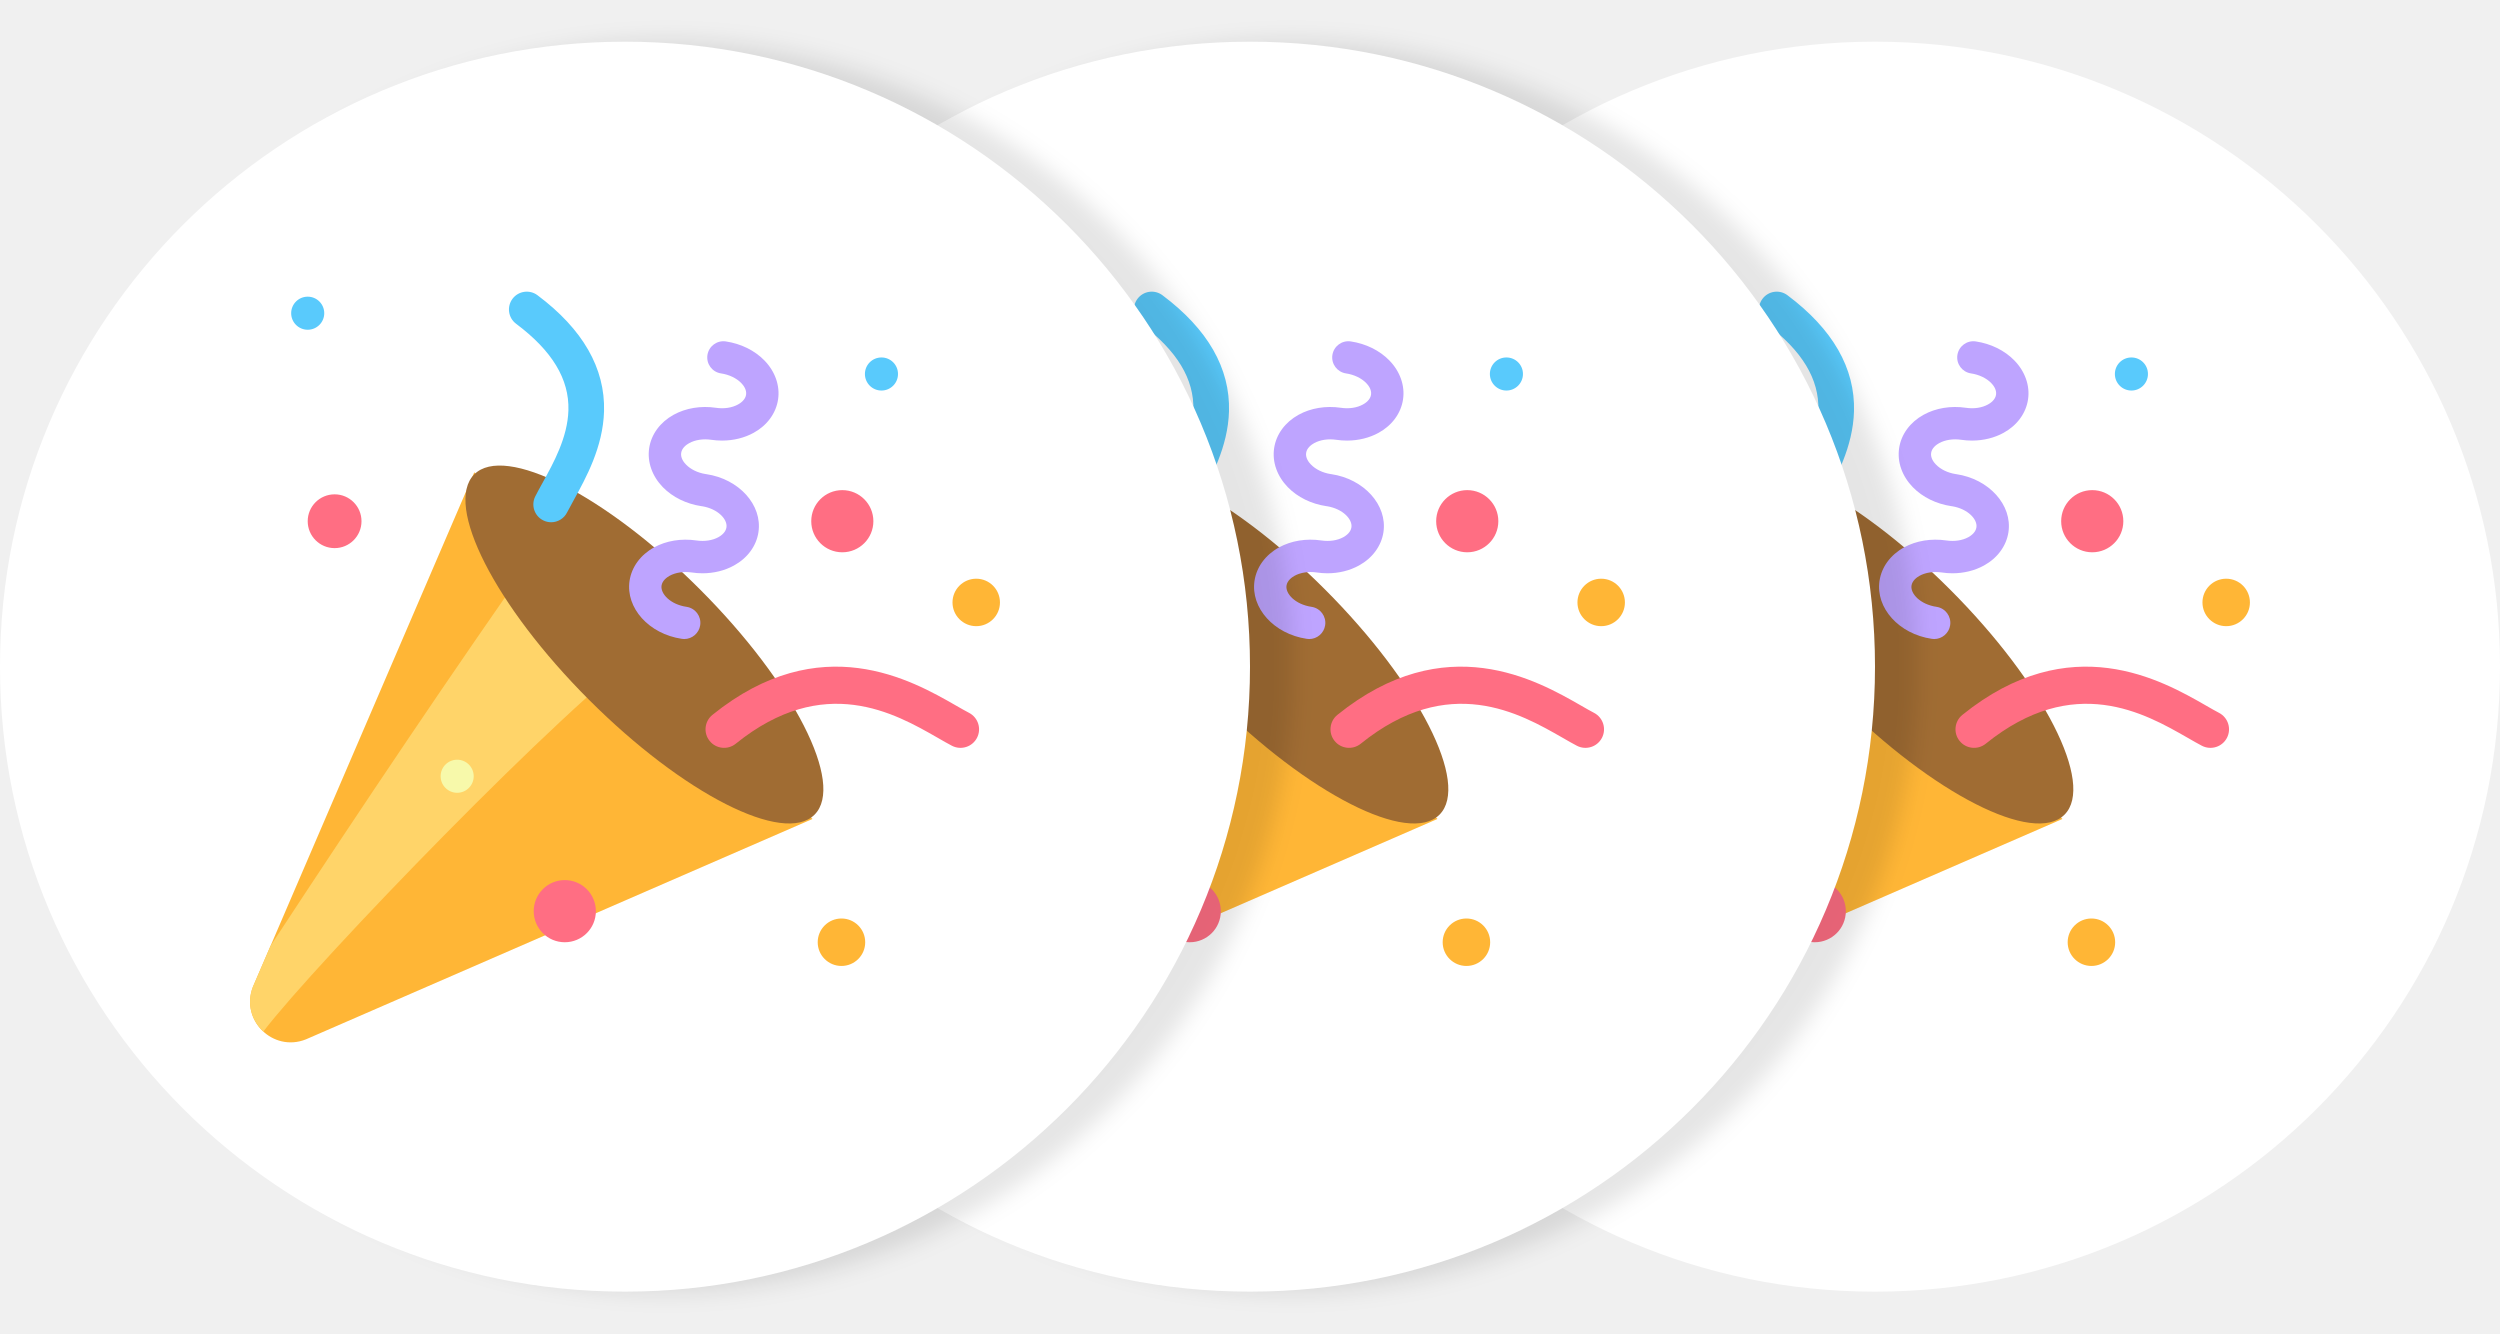
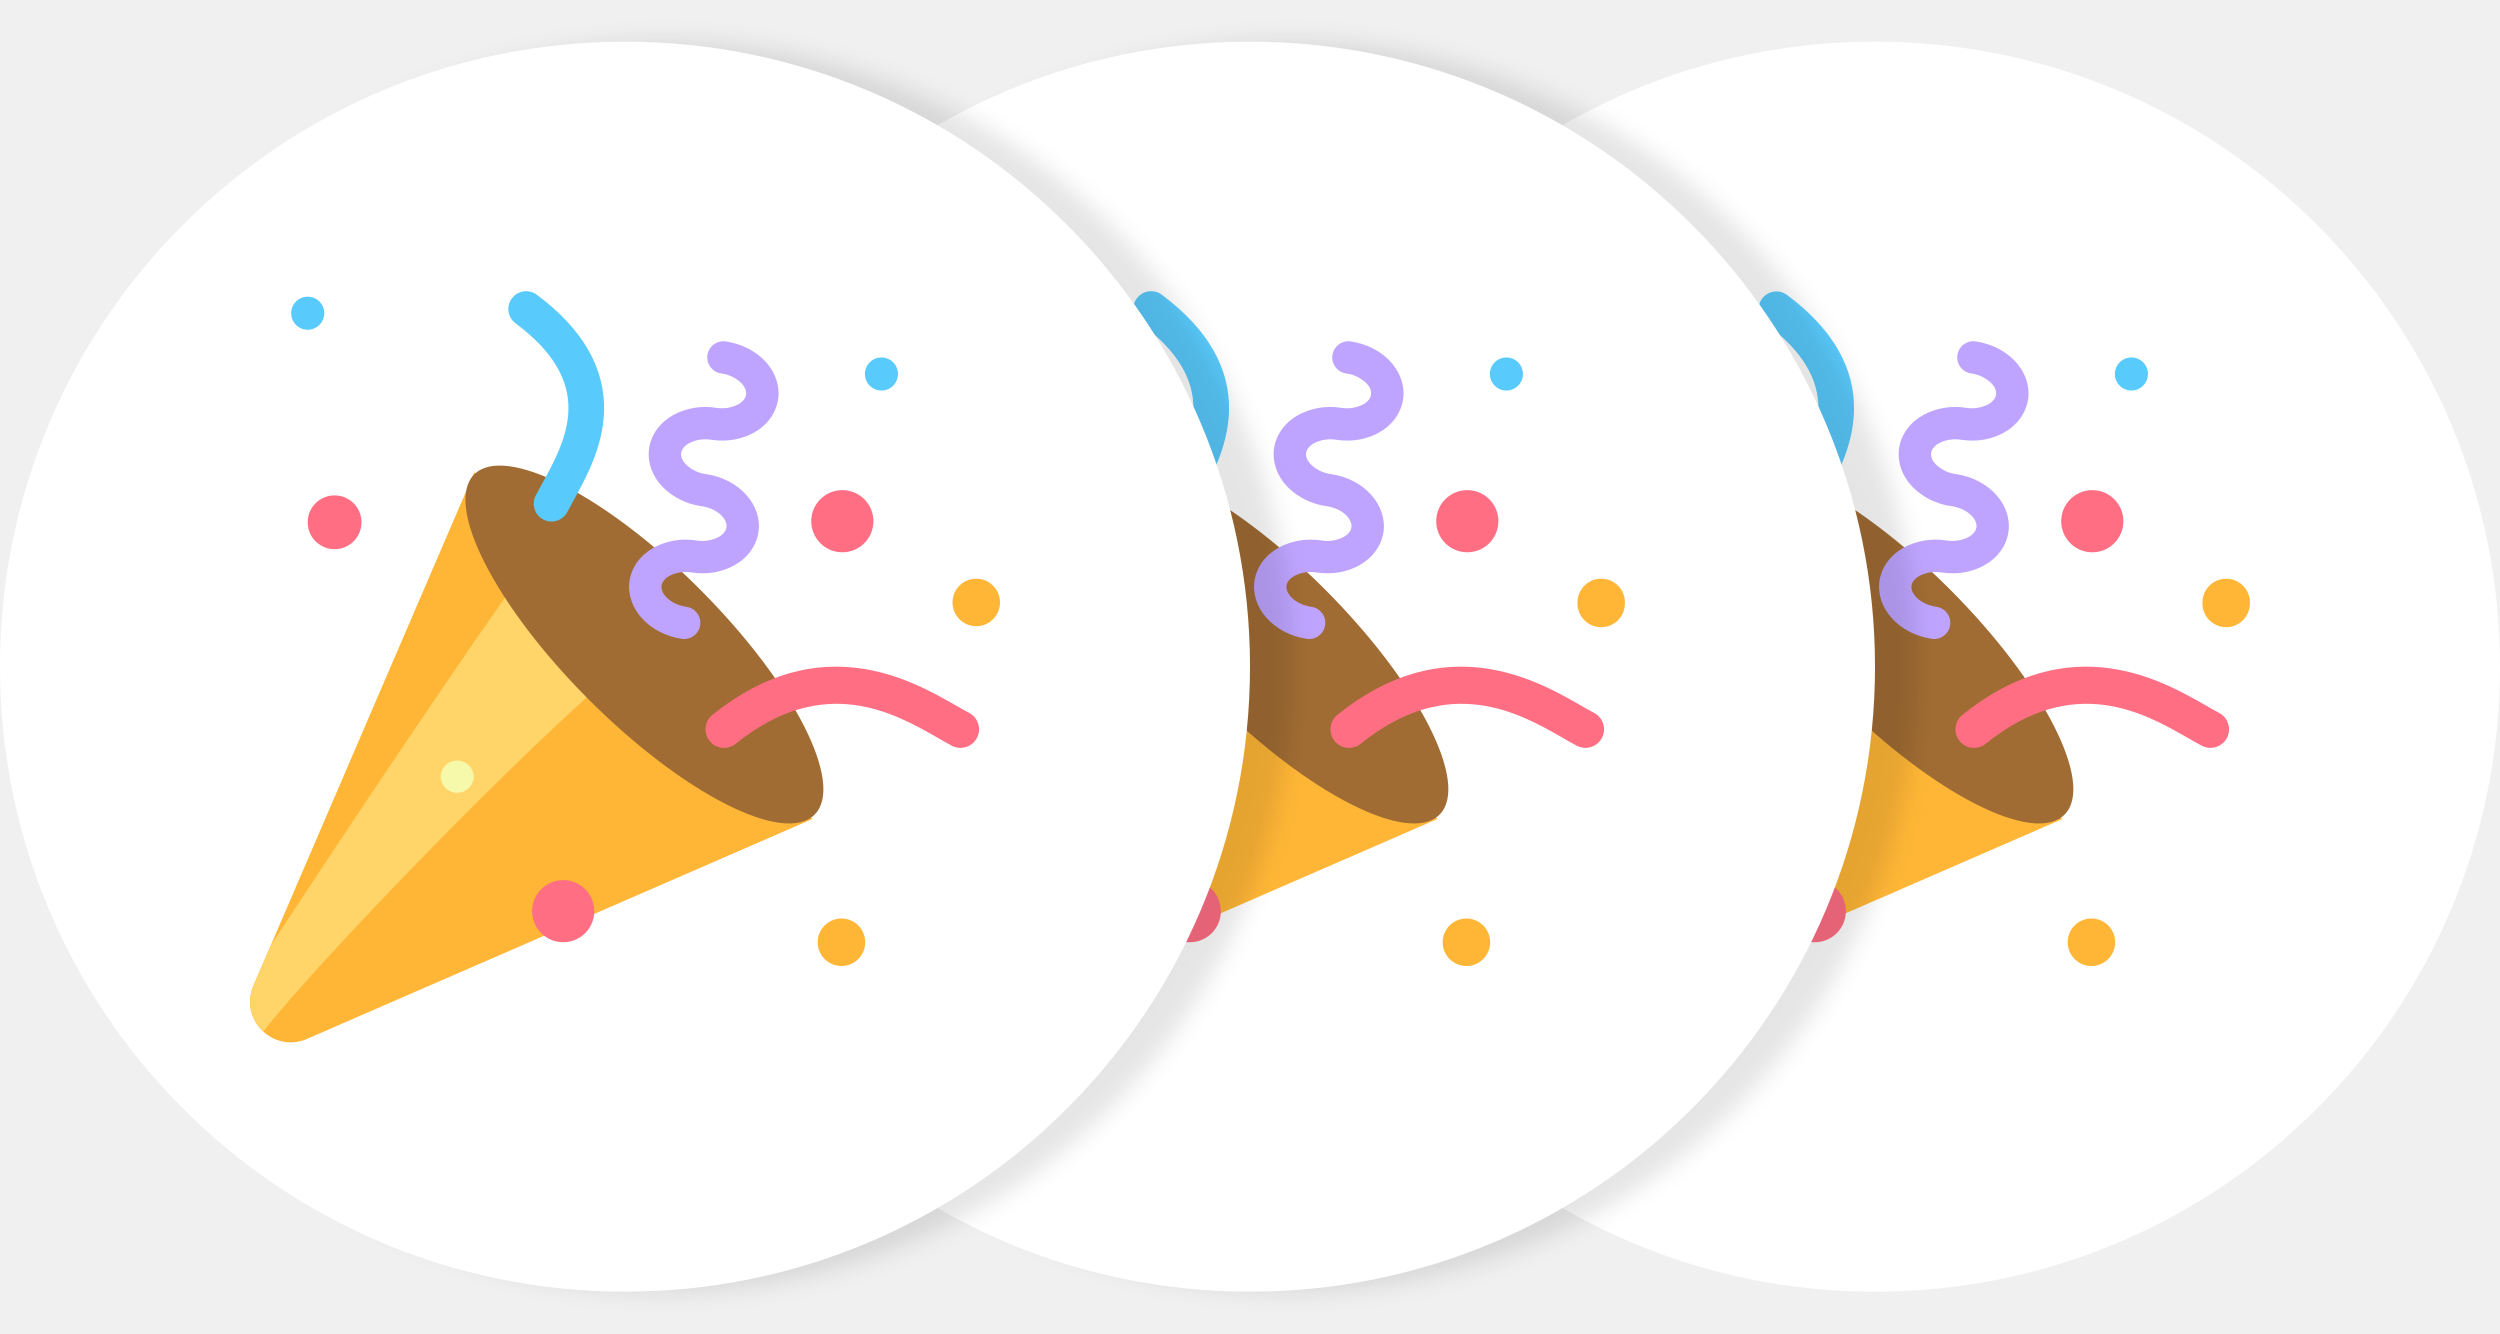
- <svg xmlns="http://www.w3.org/2000/svg" width="60" height="32" viewBox="0 0 60 32" fill="none">
-   <circle cx="45" cy="16" r="15" fill="white" />
-   <path d="M49.499 19.655L37.34 24.945C36.548 25.261 35.76 24.48 36.069 23.685L41.382 11.335" fill="#FFB636" />
-   <path d="M36.069 23.684L36.491 22.703C36.527 22.648 36.563 22.592 36.599 22.537C38.7 19.338 40.831 16.158 43.034 13.028L45.505 15.561C43.641 16.841 37.587 23.097 36.319 24.757C36.043 24.503 35.909 24.096 36.069 23.684V23.684Z" fill="#FFD469" />
-   <path d="M46.793 14.14C49.049 16.396 50.282 18.819 49.548 19.552C48.815 20.286 46.392 19.052 44.137 16.797C41.881 14.542 40.648 12.119 41.382 11.385C42.115 10.652 44.538 11.885 46.793 14.14V14.14Z" fill="#A06C33" />
-   <path d="M41.368 18.63C41.368 18.849 41.191 19.027 40.971 19.027C40.752 19.027 40.575 18.849 40.575 18.63C40.575 18.411 40.752 18.233 40.971 18.233C41.191 18.233 41.368 18.411 41.368 18.63Z" fill="#F7F9AA" />
-   <path d="M53.998 14.459C53.998 14.773 53.743 15.028 53.429 15.028C53.114 15.028 52.859 14.773 52.859 14.459C52.859 14.144 53.114 13.889 53.429 13.889C53.743 13.889 53.998 14.144 53.998 14.459V14.459ZM50.194 22.044C49.88 22.044 49.624 22.299 49.624 22.614C49.624 22.928 49.88 23.183 50.194 23.183C50.509 23.183 50.764 22.928 50.764 22.614C50.764 22.299 50.509 22.044 50.194 22.044Z" fill="#FFB636" />
-   <path d="M48.673 9.586C48.624 9.917 48.411 10.209 48.087 10.387C47.864 10.51 47.601 10.574 47.329 10.574C47.242 10.574 47.155 10.568 47.069 10.555C46.876 10.527 46.683 10.556 46.54 10.635C46.475 10.671 46.365 10.748 46.347 10.87C46.329 10.991 46.412 11.098 46.464 11.15C46.575 11.265 46.745 11.347 46.932 11.377C46.937 11.378 46.942 11.378 46.947 11.379C47.736 11.495 48.299 12.12 48.203 12.77C48.154 13.101 47.94 13.393 47.617 13.571C47.393 13.695 47.13 13.759 46.858 13.759C46.771 13.759 46.684 13.752 46.598 13.739C46.406 13.711 46.213 13.74 46.069 13.819C46.005 13.855 45.894 13.933 45.876 14.054C45.847 14.249 46.087 14.507 46.477 14.564C46.689 14.596 46.835 14.793 46.804 15.005C46.775 15.198 46.609 15.337 46.42 15.337C46.401 15.337 46.382 15.335 46.363 15.332C45.575 15.216 45.012 14.591 45.108 13.941C45.157 13.61 45.37 13.318 45.694 13.139C45.987 12.977 46.349 12.918 46.712 12.971C46.905 13 47.098 12.971 47.241 12.892C47.306 12.856 47.416 12.778 47.434 12.657C47.463 12.465 47.231 12.213 46.852 12.15C46.846 12.149 46.84 12.149 46.834 12.148C46.471 12.094 46.142 11.933 45.908 11.693C45.65 11.428 45.53 11.087 45.579 10.756C45.627 10.426 45.841 10.134 46.165 9.955C46.458 9.793 46.82 9.733 47.183 9.787C47.376 9.816 47.569 9.787 47.712 9.707C47.776 9.672 47.887 9.594 47.905 9.473C47.923 9.351 47.84 9.245 47.788 9.192C47.674 9.075 47.498 8.991 47.305 8.962C47.093 8.931 46.946 8.734 46.977 8.522C47.009 8.309 47.206 8.163 47.418 8.194C47.781 8.248 48.11 8.41 48.344 8.65C48.602 8.914 48.722 9.256 48.673 9.586V9.586Z" fill="#BEA4FF" />
-   <path d="M38.675 12.509C38.675 12.866 38.386 13.155 38.03 13.155C37.673 13.155 37.384 12.866 37.384 12.509C37.384 12.153 37.673 11.864 38.03 11.864C38.386 11.864 38.675 12.153 38.675 12.509ZM50.214 11.763C49.802 11.763 49.468 12.097 49.468 12.509C49.468 12.921 49.802 13.255 50.214 13.255C50.626 13.255 50.96 12.921 50.96 12.509C50.96 12.097 50.626 11.763 50.214 11.763ZM43.554 21.122C43.142 21.122 42.808 21.456 42.808 21.868C42.808 22.28 43.142 22.614 43.554 22.614C43.966 22.614 44.3 22.28 44.3 21.868C44.3 21.456 43.966 21.122 43.554 21.122ZM53.447 17.708C53.56 17.489 53.474 17.221 53.256 17.108C53.169 17.063 53.065 17.003 52.945 16.934C51.887 16.328 49.688 15.066 47.097 17.157C46.906 17.312 46.876 17.592 47.031 17.783C47.185 17.974 47.465 18.004 47.657 17.85C49.773 16.141 51.481 17.121 52.502 17.706C52.626 17.778 52.743 17.845 52.847 17.899C52.899 17.926 52.956 17.942 53.014 17.947C53.072 17.952 53.131 17.945 53.187 17.927C53.243 17.91 53.294 17.881 53.339 17.843C53.383 17.806 53.42 17.76 53.447 17.708V17.708Z" fill="#FF6E83" />
-   <path d="M51.551 8.976C51.551 9.195 51.373 9.373 51.154 9.373C50.935 9.373 50.757 9.195 50.757 8.976C50.757 8.756 50.935 8.579 51.154 8.579C51.374 8.579 51.551 8.756 51.551 8.976ZM37.384 7.12C37.165 7.12 36.987 7.298 36.987 7.517C36.987 7.736 37.165 7.914 37.384 7.914C37.603 7.914 37.781 7.736 37.781 7.517C37.781 7.298 37.603 7.12 37.384 7.12ZM43.608 12.3C43.653 12.212 43.708 12.112 43.767 12.006C44.064 11.467 44.471 10.73 44.496 9.871C44.525 8.839 43.988 7.901 42.898 7.085C42.709 6.944 42.441 6.982 42.3 7.171C42.158 7.36 42.196 7.629 42.386 7.77C43.252 8.419 43.662 9.098 43.641 9.846C43.622 10.498 43.287 11.105 43.018 11.592C42.956 11.705 42.897 11.811 42.846 11.912C42.739 12.122 42.822 12.38 43.033 12.487C43.093 12.518 43.159 12.534 43.227 12.534C43.306 12.534 43.383 12.512 43.45 12.471C43.518 12.43 43.572 12.371 43.608 12.3V12.3Z" fill="#59CAFC" />
+ <svg xmlns="http://www.w3.org/2000/svg" width="60" height="32" fill="none">
+   <circle cx="45" cy="16" r="15" fill="#fff" />
+   <path d="M49.499 19.655l-12.159 5.29c-.792.316-1.58-.465-1.272-1.26l5.314-12.35" fill="#FFB636" />
+   <path d="M36.069 23.684l.422-.981.108-.166c2.1-3.2 4.232-6.38 6.435-9.509l2.471 2.533c-1.864 1.28-7.918 7.536-9.186 9.196a.964.964 0 01-.25-1.073z" fill="#FFD469" />
+   <path d="M46.793 14.14c2.256 2.256 3.49 4.679 2.755 5.412-.733.734-3.156-.5-5.411-2.755-2.256-2.255-3.49-4.678-2.755-5.412.733-.733 3.156.5 5.411 2.755z" fill="#A06C33" />
+   <path d="M41.368 18.63a.397.397 0 11-.793 0 .397.397 0 01.793 0z" fill="#F7F9AA" />
+   <path d="M53.998 14.459a.57.57 0 11-1.139 0 .57.57 0 011.14 0zm-3.804 7.585a.57.57 0 100 1.14.57.57 0 000-1.14z" fill="#FFB636" />
+   <path d="M48.673 9.586c-.049.33-.262.623-.586.801a1.573 1.573 0 01-.758.187c-.087 0-.174-.006-.26-.019a.859.859 0 00-.53.08c-.064.036-.174.113-.192.235-.018.121.065.228.117.28a.853.853 0 00.468.227c.005 0 .01 0 .015.002.789.116 1.352.74 1.255 1.391-.048.331-.262.623-.585.801a1.572 1.572 0 01-.76.188c-.086 0-.173-.007-.259-.02a.858.858 0 00-.529.08c-.064.036-.175.114-.193.235-.029.195.21.453.6.51a.388.388 0 01-.113.768c-.788-.116-1.351-.74-1.255-1.392.049-.33.262-.622.586-.8a1.625 1.625 0 011.018-.169.86.86 0 00.53-.08c.064-.035.174-.113.192-.234.029-.192-.203-.444-.582-.507l-.018-.002a1.625 1.625 0 01-.926-.455c-.258-.265-.378-.606-.33-.937.05-.33.263-.622.587-.8a1.625 1.625 0 011.018-.169.86.86 0 00.53-.08c.063-.035.174-.113.192-.234.018-.122-.065-.228-.117-.281a.859.859 0 00-.483-.23.388.388 0 01.113-.768c.363.054.692.216.926.456.258.264.378.606.33.936z" fill="#BEA4FF" />
+   <path d="M38.675 12.51a.646.646 0 11-1.291 0 .646.646 0 011.291 0zm11.54-.747a.746.746 0 100 1.492.746.746 0 000-1.492zm-6.66 9.36a.746.746 0 100 1.491.746.746 0 000-1.492zm9.892-3.415a.445.445 0 00-.191-.6 8.638 8.638 0 01-.311-.174c-1.058-.606-3.257-1.868-5.848.223a.445.445 0 00.56.693c2.116-1.709 3.824-.729 4.845-.144.124.072.24.139.345.193a.446.446 0 00.6-.191z" fill="#FF6E83" />
+   <path d="M51.551 8.976a.397.397 0 11-.794 0 .397.397 0 01.794 0zM37.384 7.12a.397.397 0 100 .794.397.397 0 000-.794zm6.224 5.18c.045-.088.1-.188.159-.294.297-.539.704-1.276.729-2.135.03-1.032-.508-1.97-1.598-2.786a.428.428 0 10-.513.685c.867.649 1.277 1.328 1.256 2.076-.019.652-.354 1.259-.623 1.746-.062.113-.12.22-.172.32a.428.428 0 00.762.388z" fill="#59CAFC" />
  <g filter="url(#filter0_d)">
-     <circle cx="30" cy="16" r="15" fill="white" />
+     <circle cx="30" cy="16" r="15" fill="#fff" />
  </g>
-   <path d="M34.499 19.655L22.34 24.945C21.548 25.261 20.76 24.48 21.069 23.685L26.382 11.335" fill="#FFB636" />
-   <path d="M21.069 23.684L21.491 22.703C21.527 22.648 21.563 22.592 21.599 22.537C23.7 19.338 25.831 16.158 28.034 13.028L30.506 15.561C28.641 16.841 22.587 23.097 21.319 24.757C21.043 24.503 20.909 24.096 21.069 23.684V23.684Z" fill="#FFD469" />
-   <path d="M31.793 14.14C34.049 16.396 35.282 18.819 34.548 19.552C33.815 20.286 31.392 19.052 29.137 16.797C26.881 14.542 25.648 12.119 26.381 11.385C27.115 10.652 29.538 11.885 31.793 14.14V14.14Z" fill="#A06C33" />
-   <path d="M26.368 18.63C26.368 18.849 26.191 19.027 25.971 19.027C25.752 19.027 25.575 18.849 25.575 18.63C25.575 18.411 25.752 18.233 25.971 18.233C26.191 18.233 26.368 18.411 26.368 18.63Z" fill="#F7F9AA" />
-   <path d="M38.998 14.459C38.998 14.773 38.743 15.028 38.429 15.028C38.114 15.028 37.859 14.773 37.859 14.459C37.859 14.144 38.114 13.889 38.429 13.889C38.743 13.889 38.998 14.144 38.998 14.459V14.459ZM35.194 22.044C34.88 22.044 34.624 22.299 34.624 22.614C34.624 22.928 34.88 23.183 35.194 23.183C35.509 23.183 35.764 22.928 35.764 22.614C35.764 22.299 35.509 22.044 35.194 22.044Z" fill="#FFB636" />
-   <path d="M33.673 9.586C33.624 9.917 33.411 10.209 33.087 10.387C32.864 10.51 32.601 10.574 32.329 10.574C32.242 10.574 32.155 10.568 32.069 10.555C31.876 10.527 31.683 10.556 31.54 10.635C31.475 10.671 31.365 10.748 31.347 10.87C31.329 10.991 31.412 11.098 31.464 11.15C31.575 11.265 31.745 11.347 31.932 11.377C31.937 11.378 31.942 11.378 31.948 11.379C32.736 11.495 33.299 12.12 33.203 12.77C33.154 13.101 32.94 13.393 32.617 13.571C32.393 13.695 32.13 13.759 31.858 13.759C31.771 13.759 31.684 13.752 31.598 13.739C31.406 13.711 31.213 13.74 31.069 13.819C31.005 13.855 30.894 13.933 30.876 14.054C30.847 14.249 31.087 14.507 31.477 14.564C31.689 14.596 31.835 14.793 31.804 15.005C31.775 15.198 31.61 15.337 31.42 15.337C31.401 15.337 31.382 15.335 31.363 15.332C30.575 15.216 30.012 14.591 30.108 13.941C30.157 13.61 30.37 13.318 30.694 13.139C30.988 12.977 31.349 12.918 31.712 12.971C31.905 13 32.098 12.971 32.241 12.892C32.306 12.856 32.416 12.778 32.434 12.657C32.463 12.465 32.231 12.213 31.852 12.15C31.846 12.149 31.84 12.149 31.834 12.148C31.471 12.094 31.142 11.933 30.908 11.693C30.65 11.428 30.53 11.087 30.579 10.756C30.628 10.426 30.841 10.134 31.165 9.955C31.458 9.793 31.82 9.733 32.183 9.787C32.376 9.816 32.569 9.787 32.712 9.707C32.776 9.672 32.887 9.594 32.905 9.473C32.923 9.351 32.84 9.245 32.788 9.192C32.674 9.075 32.498 8.991 32.305 8.962C32.093 8.931 31.946 8.734 31.977 8.522C32.009 8.309 32.206 8.163 32.418 8.194C32.781 8.248 33.11 8.41 33.344 8.65C33.602 8.914 33.722 9.256 33.673 9.586V9.586Z" fill="#BEA4FF" />
-   <path d="M23.675 12.509C23.675 12.866 23.386 13.155 23.03 13.155C22.673 13.155 22.384 12.866 22.384 12.509C22.384 12.153 22.673 11.864 23.03 11.864C23.386 11.864 23.675 12.153 23.675 12.509ZM35.214 11.763C34.802 11.763 34.468 12.097 34.468 12.509C34.468 12.921 34.802 13.255 35.214 13.255C35.626 13.255 35.96 12.921 35.96 12.509C35.96 12.097 35.626 11.763 35.214 11.763ZM28.554 21.122C28.142 21.122 27.808 21.456 27.808 21.868C27.808 22.28 28.142 22.614 28.554 22.614C28.966 22.614 29.3 22.28 29.3 21.868C29.3 21.456 28.966 21.122 28.554 21.122ZM38.447 17.708C38.56 17.489 38.474 17.221 38.256 17.108C38.169 17.063 38.065 17.003 37.945 16.934C36.887 16.328 34.688 15.066 32.097 17.157C31.906 17.312 31.876 17.592 32.031 17.783C32.185 17.974 32.465 18.004 32.657 17.85C34.773 16.141 36.481 17.121 37.502 17.706C37.626 17.778 37.743 17.845 37.847 17.899C37.899 17.926 37.956 17.942 38.014 17.947C38.072 17.952 38.131 17.945 38.187 17.927C38.243 17.91 38.294 17.881 38.339 17.843C38.383 17.806 38.42 17.76 38.447 17.708V17.708Z" fill="#FF6E83" />
-   <path d="M36.551 8.976C36.551 9.195 36.373 9.373 36.154 9.373C35.935 9.373 35.757 9.195 35.757 8.976C35.757 8.756 35.935 8.579 36.154 8.579C36.374 8.579 36.551 8.756 36.551 8.976ZM22.384 7.12C22.165 7.12 21.987 7.298 21.987 7.517C21.987 7.736 22.165 7.914 22.384 7.914C22.604 7.914 22.781 7.736 22.781 7.517C22.781 7.298 22.604 7.12 22.384 7.12ZM28.608 12.3C28.653 12.212 28.708 12.112 28.767 12.006C29.064 11.467 29.471 10.73 29.496 9.871C29.525 8.839 28.988 7.901 27.898 7.085C27.709 6.944 27.441 6.982 27.3 7.171C27.158 7.36 27.196 7.629 27.386 7.77C28.252 8.419 28.662 9.098 28.641 9.846C28.622 10.498 28.287 11.105 28.018 11.592C27.956 11.705 27.897 11.811 27.846 11.912C27.739 12.122 27.822 12.38 28.033 12.487C28.093 12.518 28.159 12.534 28.227 12.534C28.306 12.534 28.383 12.512 28.45 12.471C28.518 12.43 28.572 12.371 28.608 12.3V12.3Z" fill="#59CAFC" />
+   <path d="M34.499 19.655l-12.159 5.29c-.792.316-1.58-.465-1.271-1.26l5.313-12.35" fill="#FFB636" />
+   <path d="M21.069 23.684l.422-.981.108-.166c2.1-3.2 4.232-6.38 6.435-9.509l2.472 2.533c-1.865 1.28-7.919 7.536-9.187 9.196a.964.964 0 01-.25-1.073z" fill="#FFD469" />
+   <path d="M31.793 14.14c2.256 2.256 3.49 4.679 2.755 5.412-.733.734-3.156-.5-5.411-2.755-2.256-2.255-3.49-4.678-2.756-5.412.734-.733 3.157.5 5.412 2.755z" fill="#A06C33" />
+   <path d="M26.368 18.63a.397.397 0 11-.793 0 .397.397 0 01.793 0z" fill="#F7F9AA" />
+   <path d="M38.998 14.459a.57.57 0 11-1.139 0 .57.57 0 011.14 0zm-3.804 7.585a.57.57 0 100 1.14.57.57 0 000-1.14z" fill="#FFB636" />
+   <path d="M33.673 9.586c-.049.33-.262.623-.586.801a1.573 1.573 0 01-.758.187c-.087 0-.174-.006-.26-.019a.859.859 0 00-.53.08c-.064.036-.174.113-.192.235-.018.121.065.228.117.28a.853.853 0 00.468.227c.005 0 .01 0 .016.002.788.116 1.35.74 1.255 1.391-.05.331-.263.623-.587.801a1.572 1.572 0 01-.758.188c-.087 0-.174-.007-.26-.02a.858.858 0 00-.529.08c-.064.036-.175.114-.193.235-.029.195.21.453.6.51a.388.388 0 01-.113.768c-.788-.116-1.351-.74-1.255-1.392.049-.33.262-.622.586-.8a1.625 1.625 0 011.018-.169.86.86 0 00.53-.08c.064-.035.174-.113.192-.234.029-.192-.203-.444-.582-.507l-.018-.002a1.625 1.625 0 01-.926-.455c-.258-.265-.378-.606-.33-.937.05-.33.263-.622.587-.8a1.625 1.625 0 011.018-.169.86.86 0 00.53-.08c.063-.035.174-.113.192-.234.018-.122-.065-.228-.117-.281a.859.859 0 00-.483-.23.388.388 0 01.113-.768c.363.054.692.216.926.456.258.264.378.606.33.936z" fill="#BEA4FF" />
+   <path d="M23.675 12.51a.646.646 0 11-1.291 0 .646.646 0 011.291 0zm11.54-.747a.746.746 0 100 1.492.746.746 0 000-1.492zm-6.66 9.36a.746.746 0 100 1.491.746.746 0 000-1.492zm9.892-3.415a.445.445 0 00-.191-.6 8.638 8.638 0 01-.311-.174c-1.058-.606-3.257-1.868-5.848.223a.445.445 0 00.56.693c2.116-1.709 3.824-.729 4.845-.144.124.072.24.139.345.193a.446.446 0 00.6-.191z" fill="#FF6E83" />
+   <path d="M36.551 8.976a.397.397 0 11-.794 0 .397.397 0 01.794 0zM22.384 7.12a.397.397 0 100 .794.397.397 0 000-.794zm6.224 5.18c.045-.088.1-.188.159-.294.297-.539.704-1.276.729-2.135.03-1.032-.508-1.97-1.598-2.786a.428.428 0 10-.512.685c.866.649 1.276 1.328 1.255 2.076-.019.652-.354 1.259-.623 1.746-.062.113-.12.22-.172.32a.428.428 0 00.762.388z" fill="#59CAFC" />
  <g filter="url(#filter1_d)">
-     <circle cx="15" cy="16" r="15" fill="white" />
+     <circle cx="15" cy="16" r="15" fill="#fff" />
  </g>
-   <path d="M19.5 19.655L7.341 24.945C6.549 25.261 5.761 24.48 6.07 23.685L11.383 11.335" fill="#FFB636" />
-   <path d="M6.069 23.684L6.492 22.703C6.528 22.648 6.564 22.592 6.6 22.537C8.701 19.338 10.832 16.158 13.035 13.028L15.507 15.561C13.642 16.841 7.588 23.097 6.32 24.757C6.044 24.503 5.91 24.096 6.069 23.684V23.684Z" fill="#FFD469" />
-   <path d="M16.794 14.14C19.05 16.396 20.283 18.819 19.549 19.552C18.816 20.286 16.393 19.052 14.138 16.797C11.882 14.542 10.649 12.119 11.382 11.385C12.116 10.652 14.539 11.885 16.794 14.14V14.14Z" fill="#A06C33" />
-   <path d="M11.369 18.63C11.369 18.849 11.191 19.027 10.972 19.027C10.753 19.027 10.575 18.849 10.575 18.63C10.575 18.411 10.753 18.233 10.972 18.233C11.191 18.233 11.369 18.411 11.369 18.63Z" fill="#F7F9AA" />
-   <path d="M23.999 14.459C23.999 14.773 23.744 15.028 23.43 15.028C23.115 15.028 22.86 14.773 22.86 14.459C22.86 14.144 23.115 13.889 23.43 13.889C23.744 13.889 23.999 14.144 23.999 14.459V14.459ZM20.195 22.044C19.881 22.044 19.625 22.299 19.625 22.614C19.625 22.928 19.881 23.183 20.195 23.183C20.51 23.183 20.765 22.928 20.765 22.614C20.765 22.299 20.51 22.044 20.195 22.044Z" fill="#FFB636" />
-   <path d="M18.674 9.586C18.625 9.917 18.412 10.209 18.088 10.387C17.865 10.51 17.602 10.574 17.33 10.574C17.243 10.574 17.156 10.568 17.07 10.555C16.877 10.527 16.684 10.556 16.541 10.635C16.476 10.671 16.366 10.748 16.348 10.87C16.33 10.991 16.413 11.098 16.465 11.15C16.576 11.265 16.746 11.347 16.933 11.377C16.938 11.378 16.943 11.378 16.948 11.379C17.737 11.495 18.3 12.12 18.203 12.77C18.155 13.101 17.941 13.393 17.617 13.571C17.394 13.695 17.131 13.759 16.859 13.759C16.772 13.759 16.685 13.752 16.599 13.739C16.407 13.711 16.214 13.74 16.07 13.819C16.006 13.855 15.895 13.933 15.877 14.054C15.848 14.249 16.088 14.507 16.477 14.564C16.69 14.596 16.836 14.793 16.805 15.005C16.776 15.198 16.61 15.337 16.421 15.337C16.402 15.337 16.383 15.335 16.364 15.332C15.576 15.216 15.013 14.591 15.109 13.941C15.158 13.61 15.371 13.318 15.695 13.139C15.989 12.977 16.35 12.918 16.713 12.971C16.906 13 17.099 12.971 17.242 12.892C17.307 12.856 17.417 12.778 17.435 12.657C17.464 12.465 17.232 12.213 16.853 12.15C16.847 12.149 16.841 12.149 16.835 12.148C16.472 12.094 16.143 11.933 15.909 11.693C15.651 11.428 15.531 11.087 15.58 10.756C15.629 10.426 15.842 10.134 16.166 9.955C16.459 9.793 16.821 9.733 17.184 9.787C17.376 9.816 17.57 9.787 17.713 9.707C17.777 9.672 17.888 9.594 17.906 9.473C17.924 9.351 17.841 9.245 17.789 9.192C17.675 9.075 17.498 8.991 17.306 8.962C17.093 8.931 16.947 8.734 16.978 8.522C17.01 8.309 17.207 8.163 17.419 8.194C17.782 8.248 18.111 8.41 18.345 8.65C18.603 8.914 18.723 9.256 18.674 9.586V9.586Z" fill="#BEA4FF" />
-   <path d="M8.676 12.509C8.676 12.866 8.387 13.155 8.031 13.155C7.674 13.155 7.385 12.866 7.385 12.509C7.385 12.153 7.674 11.864 8.031 11.864C8.387 11.864 8.676 12.153 8.676 12.509ZM20.215 11.763C19.803 11.763 19.47 12.097 19.47 12.509C19.47 12.921 19.803 13.255 20.215 13.255C20.627 13.255 20.961 12.921 20.961 12.509C20.961 12.097 20.627 11.763 20.215 11.763ZM13.555 21.122C13.143 21.122 12.809 21.456 12.809 21.868C12.809 22.28 13.143 22.614 13.555 22.614C13.967 22.614 14.301 22.28 14.301 21.868C14.301 21.456 13.967 21.122 13.555 21.122ZM23.448 17.708C23.561 17.489 23.475 17.221 23.257 17.108C23.17 17.063 23.066 17.003 22.945 16.934C21.888 16.328 19.689 15.066 17.098 17.157C16.907 17.312 16.877 17.592 17.032 17.783C17.186 17.974 17.466 18.004 17.657 17.85C19.774 16.141 21.482 17.121 22.503 17.706C22.627 17.778 22.744 17.845 22.848 17.899C22.9 17.926 22.957 17.942 23.015 17.947C23.073 17.952 23.132 17.945 23.188 17.927C23.244 17.91 23.295 17.881 23.34 17.843C23.384 17.806 23.421 17.76 23.448 17.708V17.708Z" fill="#FF6E83" />
-   <path d="M21.552 8.976C21.552 9.195 21.375 9.373 21.155 9.373C20.936 9.373 20.758 9.195 20.758 8.976C20.758 8.756 20.936 8.579 21.155 8.579C21.375 8.579 21.552 8.756 21.552 8.976ZM7.385 7.12C7.166 7.12 6.988 7.298 6.988 7.517C6.988 7.736 7.166 7.914 7.385 7.914C7.604 7.914 7.782 7.736 7.782 7.517C7.782 7.298 7.604 7.12 7.385 7.12ZM13.609 12.3C13.654 12.212 13.709 12.112 13.768 12.006C14.065 11.467 14.472 10.73 14.497 9.871C14.526 8.839 13.989 7.901 12.899 7.085C12.71 6.944 12.442 6.982 12.3 7.171C12.159 7.36 12.197 7.629 12.386 7.77C13.252 8.419 13.663 9.098 13.642 9.846C13.623 10.498 13.288 11.105 13.019 11.592C12.957 11.705 12.898 11.811 12.847 11.912C12.74 12.122 12.823 12.38 13.034 12.487C13.094 12.518 13.16 12.534 13.228 12.534C13.307 12.534 13.384 12.512 13.451 12.471C13.519 12.43 13.573 12.371 13.609 12.3V12.3Z" fill="#59CAFC" />
+   <path d="M19.5 19.655l-12.159 5.29c-.792.316-1.58-.465-1.271-1.26l5.313-12.35" fill="#FFB636" />
+   <path d="M6.07 23.684l.422-.981.108-.166c2.1-3.2 4.232-6.38 6.435-9.509l2.472 2.533c-1.865 1.28-7.919 7.536-9.187 9.196a.964.964 0 01-.25-1.073z" fill="#FFD469" />
+   <path d="M16.794 14.14c2.256 2.256 3.49 4.679 2.755 5.412-.733.734-3.156-.5-5.411-2.755-2.256-2.255-3.49-4.678-2.756-5.412.734-.733 3.157.5 5.412 2.755z" fill="#A06C33" />
+   <path d="M11.37 18.63a.397.397 0 11-.794 0 .397.397 0 01.793 0z" fill="#F7F9AA" />
+   <path d="M24 14.459a.57.57 0 11-1.14 0 .57.57 0 011.14 0zm-3.805 7.585a.57.57 0 100 1.14.57.57 0 000-1.14z" fill="#FFB636" />
+   <path d="M18.674 9.586c-.049.33-.262.623-.586.801a1.573 1.573 0 01-.758.187c-.087 0-.174-.006-.26-.019a.859.859 0 00-.53.08c-.064.036-.174.113-.192.235-.018.121.065.228.117.28a.853.853 0 00.468.227c.005 0 .01 0 .015.002.789.116 1.352.74 1.255 1.391-.048.331-.262.623-.585.801a1.572 1.572 0 01-.76.188 1.76 1.76 0 01-.259-.02.859.859 0 00-.53.08c-.063.036-.174.114-.192.235-.029.195.21.453.6.51a.388.388 0 01-.113.768c-.788-.116-1.351-.74-1.255-1.392.049-.33.262-.622.586-.8a1.625 1.625 0 011.018-.169.86.86 0 00.53-.08c.064-.035.174-.113.192-.234.029-.192-.203-.444-.582-.507l-.018-.002a1.625 1.625 0 01-.926-.455c-.258-.265-.378-.606-.33-.937.05-.33.263-.622.587-.8a1.625 1.625 0 011.018-.169.86.86 0 00.53-.08c.064-.035.174-.113.192-.234.018-.122-.065-.228-.117-.281a.858.858 0 00-.483-.23.388.388 0 01.113-.768c.363.054.692.216.926.456.258.264.378.606.33.936z" fill="#BEA4FF" />
+   <path d="M8.676 12.51a.646.646 0 11-1.291 0 .646.646 0 011.291 0zm11.54-.747a.746.746 0 100 1.492.746.746 0 000-1.492zm-6.661 9.36a.746.746 0 100 1.49.746.746 0 000-1.49zm9.893-3.415a.445.445 0 00-.191-.6 8.72 8.72 0 01-.312-.174c-1.057-.606-3.256-1.868-5.847.223a.445.445 0 10.56.693c2.116-1.709 3.824-.729 4.845-.144.124.072.24.139.345.193a.445.445 0 00.6-.191z" fill="#FF6E83" />
+   <path d="M21.552 8.976a.397.397 0 11-.794 0 .397.397 0 01.794 0zM7.385 7.12a.397.397 0 100 .794.397.397 0 000-.794zm6.224 5.18c.045-.088.1-.188.159-.294.297-.539.704-1.276.729-2.135.03-1.032-.508-1.97-1.598-2.786a.428.428 0 10-.512.685c.865.649 1.276 1.328 1.255 2.076-.019.652-.354 1.259-.623 1.746-.062.113-.12.22-.172.32a.428.428 0 00.762.388z" fill="#59CAFC" />
  <defs>
-     <filter id="filter0_d" x="15" y="0.5" width="31.5" height="31" filterUnits="userSpaceOnUse" color-interpolation-filters="sRGB">
+     <filter id="filter0_d" x="15" y=".5" width="31.5" height="31" filterUnits="userSpaceOnUse" color-interpolation-filters="sRGB">
      <feFlood flood-opacity="0" result="BackgroundImageFix" />
-       <feColorMatrix in="SourceAlpha" type="matrix" values="0 0 0 0 0 0 0 0 0 0 0 0 0 0 0 0 0 0 127 0" />
+       <feColorMatrix in="SourceAlpha" values="0 0 0 0 0 0 0 0 0 0 0 0 0 0 0 0 0 0 127 0" />
      <feOffset dx="1" />
-       <feGaussianBlur stdDeviation="0.25" />
-       <feColorMatrix type="matrix" values="0 0 0 0 0 0 0 0 0 0 0 0 0 0 0 0 0 0 0.1 0" />
-       <feBlend mode="normal" in2="BackgroundImageFix" result="effect1_dropShadow" />
-       <feBlend mode="normal" in="SourceGraphic" in2="effect1_dropShadow" result="shape" />
+       <feGaussianBlur stdDeviation=".25" />
+       <feColorMatrix values="0 0 0 0 0 0 0 0 0 0 0 0 0 0 0 0 0 0 0.1 0" />
+       <feBlend in2="BackgroundImageFix" result="effect1_dropShadow" />
+       <feBlend in="SourceGraphic" in2="effect1_dropShadow" result="shape" />
    </filter>
-     <filter id="filter1_d" x="0" y="0.5" width="31.5" height="31" filterUnits="userSpaceOnUse" color-interpolation-filters="sRGB">
+     <filter id="filter1_d" x="0" y=".5" width="31.5" height="31" filterUnits="userSpaceOnUse" color-interpolation-filters="sRGB">
      <feFlood flood-opacity="0" result="BackgroundImageFix" />
-       <feColorMatrix in="SourceAlpha" type="matrix" values="0 0 0 0 0 0 0 0 0 0 0 0 0 0 0 0 0 0 127 0" />
+       <feColorMatrix in="SourceAlpha" values="0 0 0 0 0 0 0 0 0 0 0 0 0 0 0 0 0 0 127 0" />
      <feOffset dx="1" />
-       <feGaussianBlur stdDeviation="0.25" />
-       <feColorMatrix type="matrix" values="0 0 0 0 0 0 0 0 0 0 0 0 0 0 0 0 0 0 0.1 0" />
-       <feBlend mode="normal" in2="BackgroundImageFix" result="effect1_dropShadow" />
-       <feBlend mode="normal" in="SourceGraphic" in2="effect1_dropShadow" result="shape" />
+       <feGaussianBlur stdDeviation=".25" />
+       <feColorMatrix values="0 0 0 0 0 0 0 0 0 0 0 0 0 0 0 0 0 0 0.1 0" />
+       <feBlend in2="BackgroundImageFix" result="effect1_dropShadow" />
+       <feBlend in="SourceGraphic" in2="effect1_dropShadow" result="shape" />
    </filter>
  </defs>
</svg>
